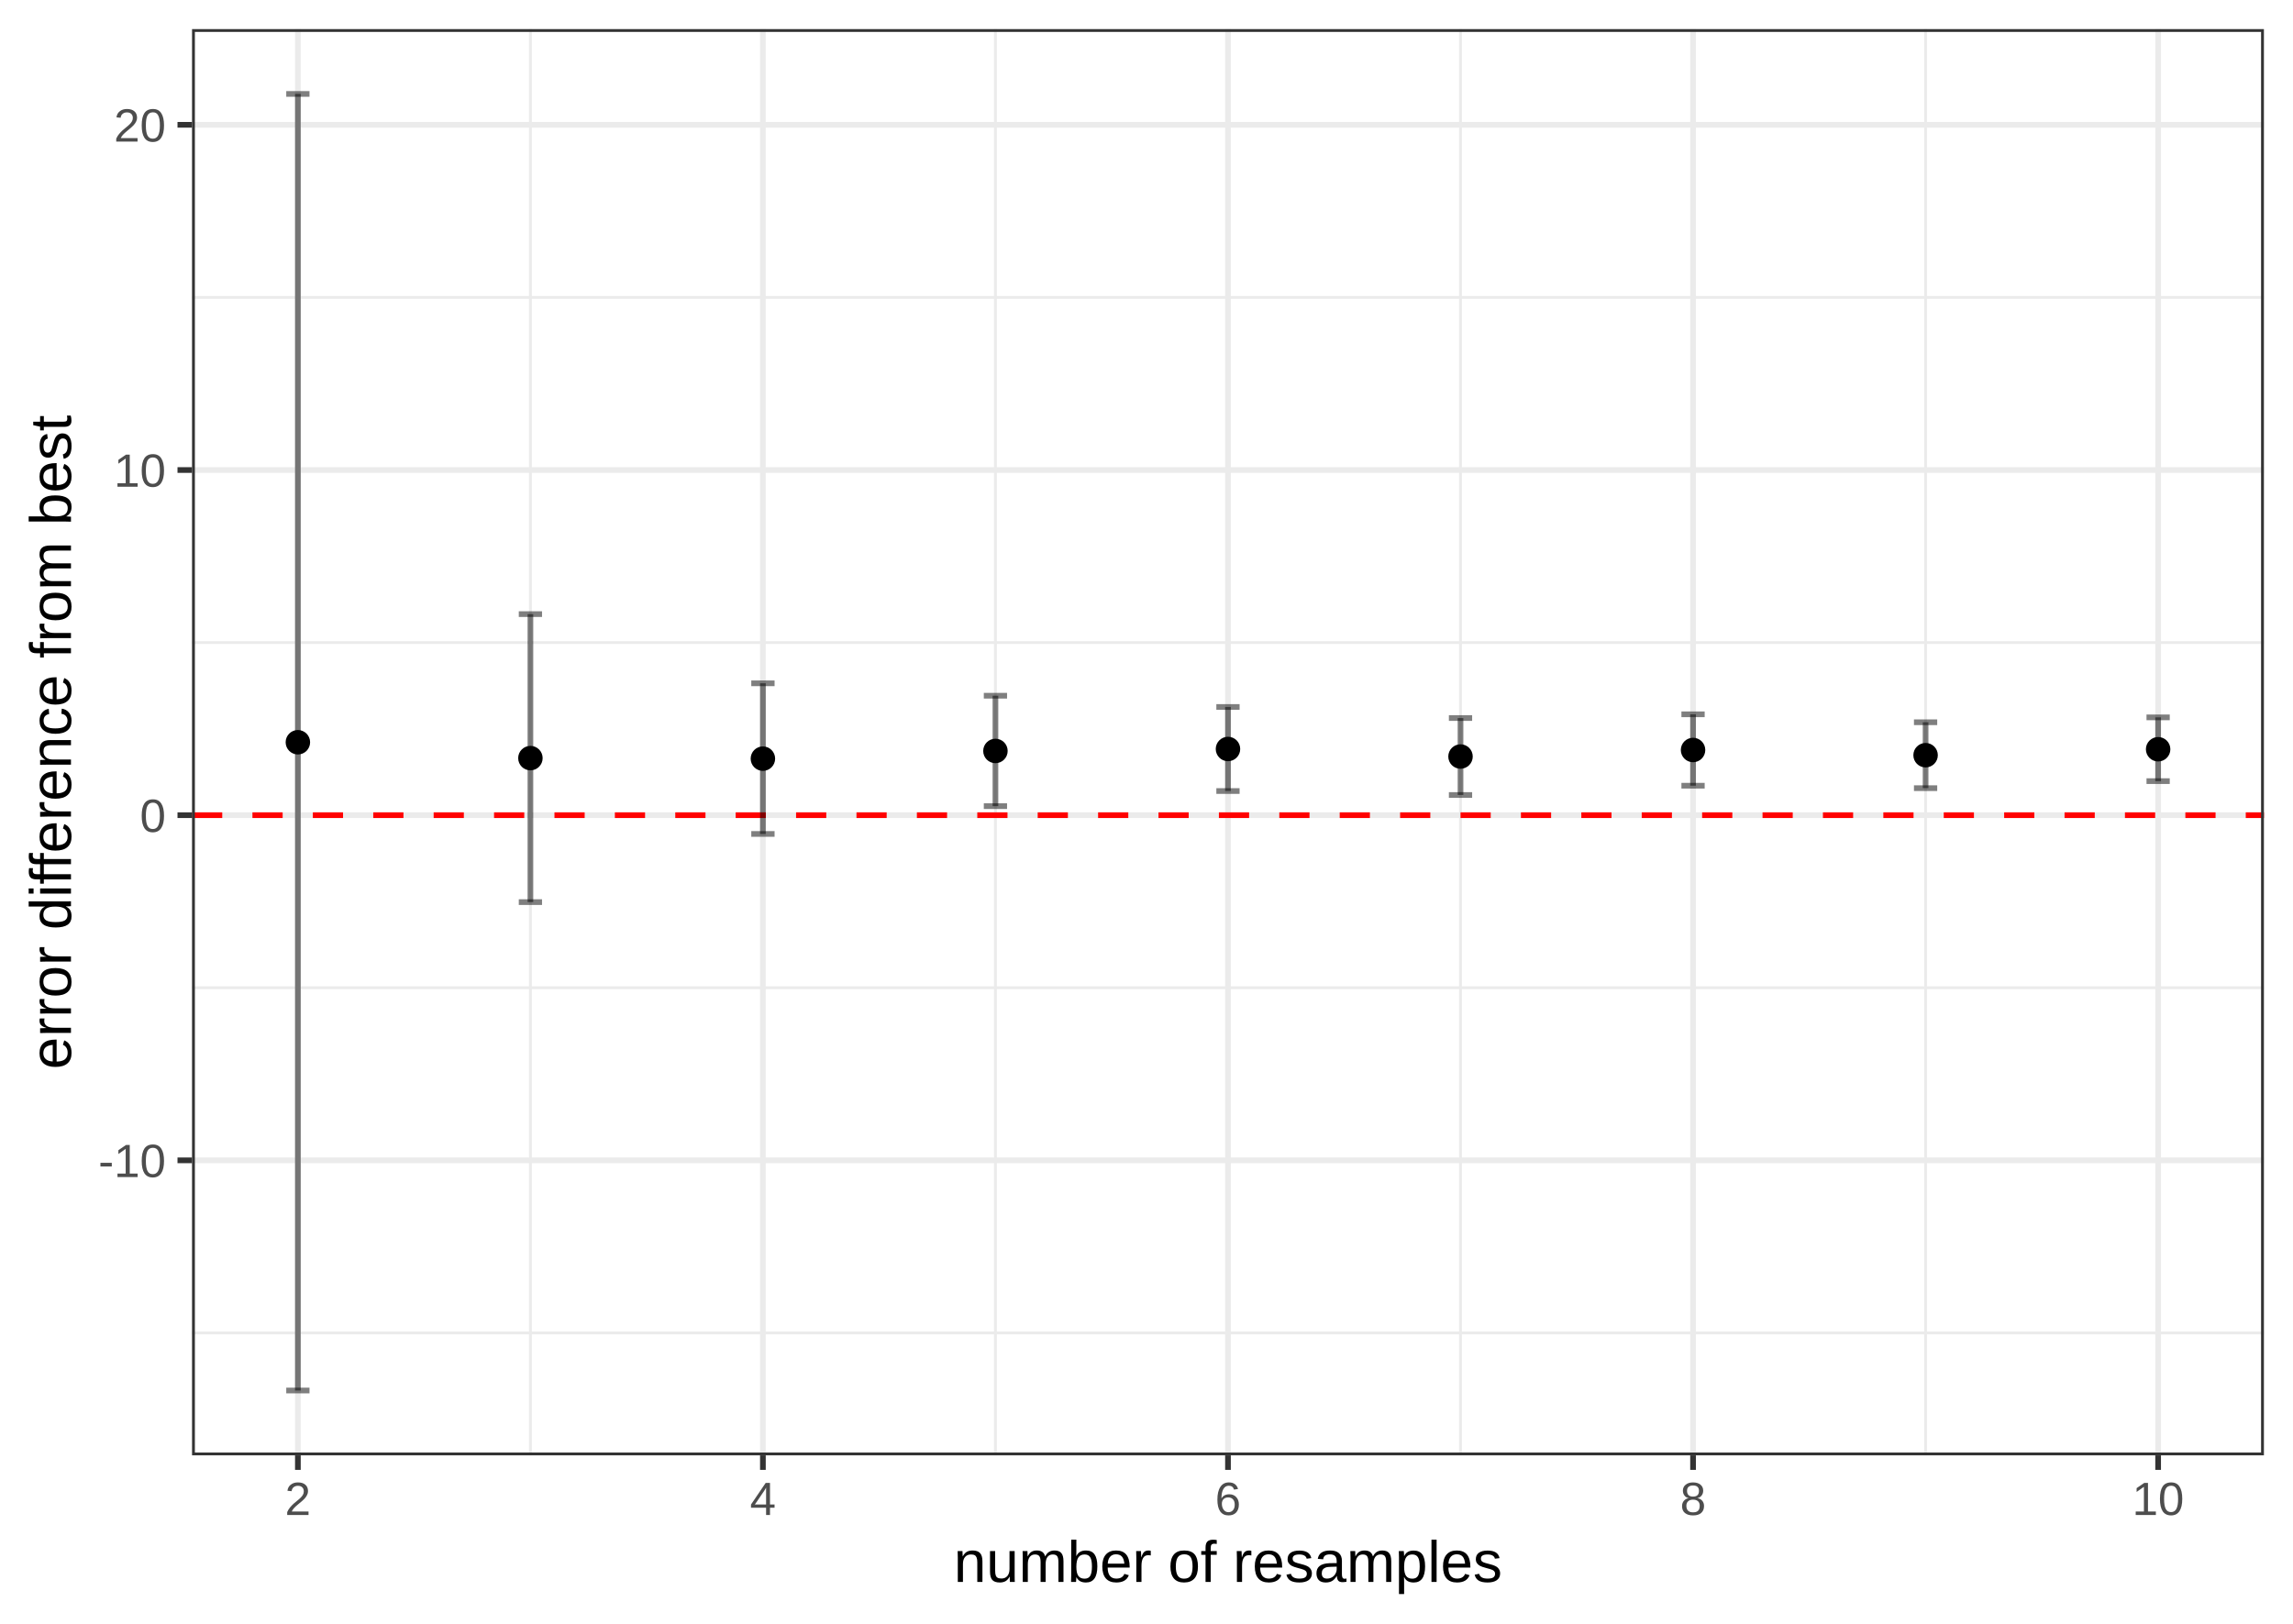
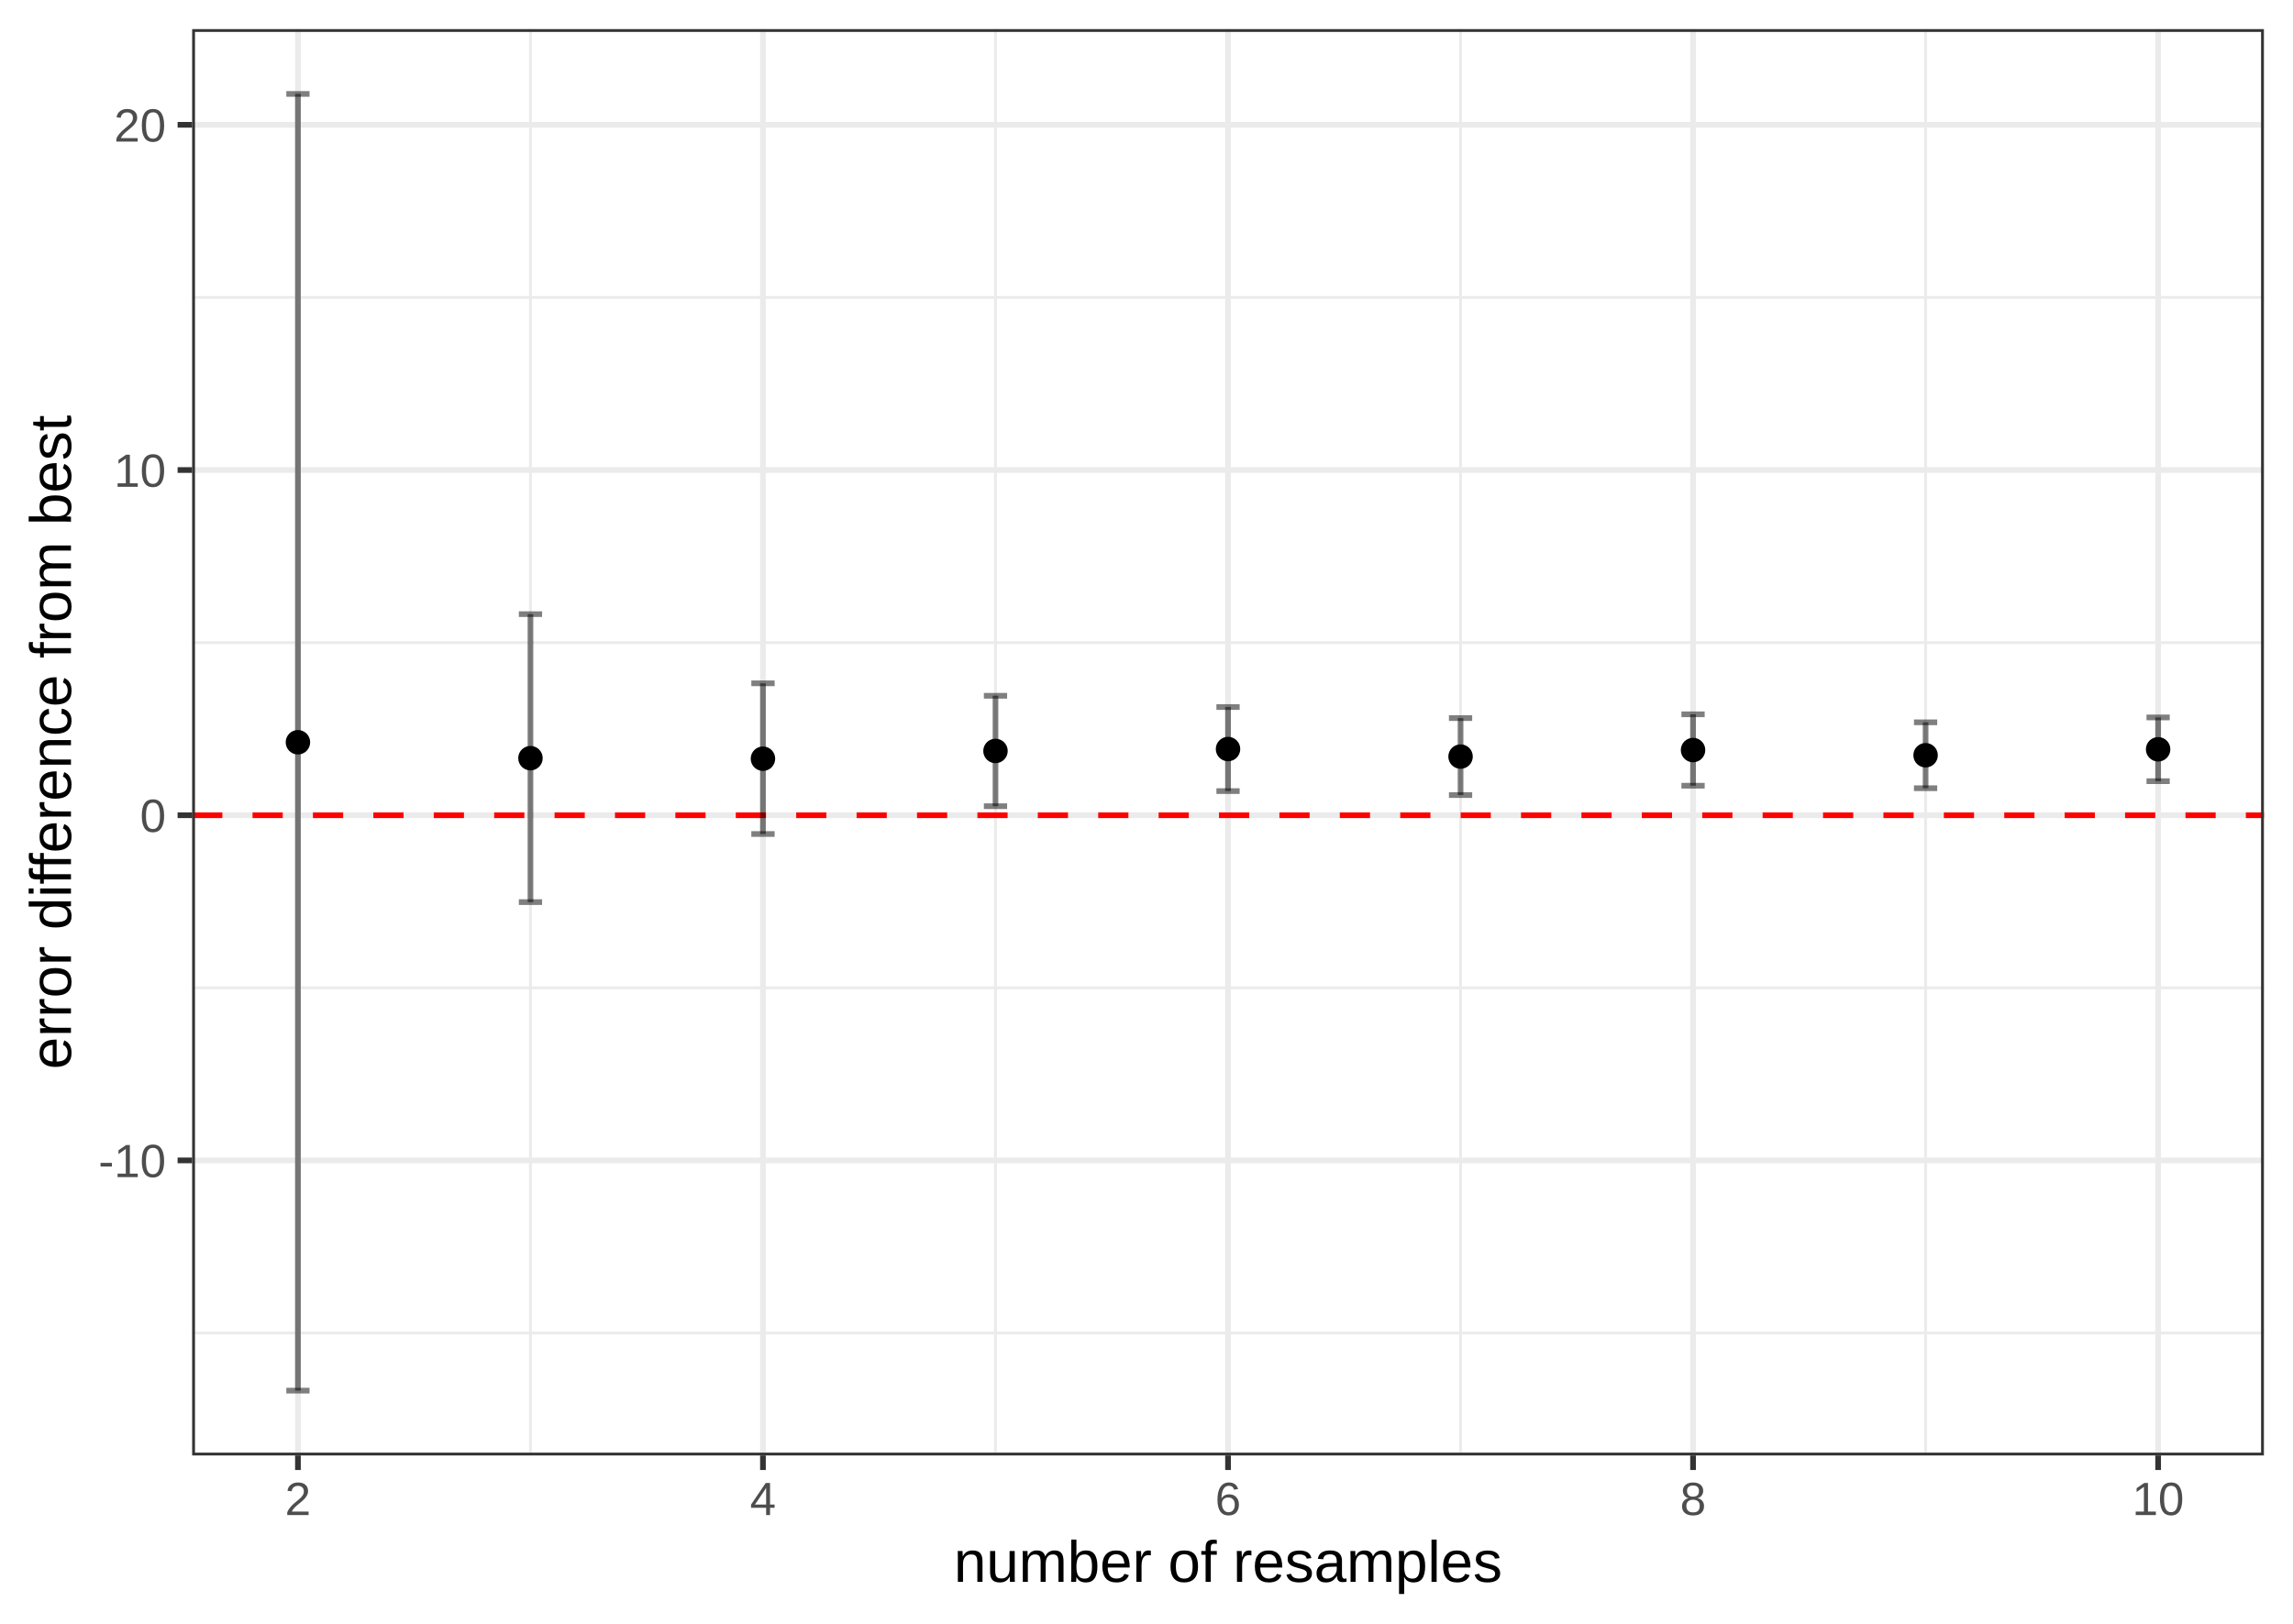
<svg xmlns="http://www.w3.org/2000/svg" class="svglite" width="432.00pt" height="306.00pt" viewBox="0 0 432.00 306.00">
  <defs>
    <style type="text/css">
    .svglite line, .svglite polyline, .svglite polygon, .svglite path, .svglite rect, .svglite circle {
      fill: none;
      stroke: #000000;
      stroke-linecap: round;
      stroke-linejoin: round;
      stroke-miterlimit: 10.00;
    }
    .svglite text {
      white-space: pre;
    }
  </style>
  </defs>
  <rect width="100%" height="100%" style="stroke: none; fill: #FFFFFF;" />
  <defs>
    <clipPath id="cpMC4wMHw0MzIuMDB8MC4wMHwzMDYuMDA=">
      <rect x="0.00" y="0.00" width="432.00" height="306.00" />
    </clipPath>
  </defs>
  <g clip-path="url(#cpMC4wMHw0MzIuMDB8MC4wMHwzMDYuMDA=)">
    <rect x="0" y="0.00" width="432.00" height="306.00" style="stroke-width: 1.07; stroke: #FFFFFF; fill: #FFFFFF;" />
  </g>
  <defs>
-     <clipPath id="cpMzYuMTh8NDI2LjUyfDUuNDh8Mjc0LjI1">
-       <rect x="36.18" y="5.48" width="390.34" height="268.77" />
+     <clipPath id="cpMzYuMjB8NDI2LjUyfDUuNDh8Mjc0LjI3">
+       <rect x="36.20" y="5.48" width="390.32" height="268.79" />
    </clipPath>
  </defs>
-   <g clip-path="url(#cpMzYuMTh8NDI2LjUyfDUuNDh8Mjc0LjI1)">
-     <rect x="36.18" y="5.48" width="390.34" height="268.77" style="stroke-width: 1.07; stroke: none; fill: #FFFFFF;" />
-     <polyline points="36.18,251.18 426.52,251.18 " style="stroke-width: 0.53; stroke: #EBEBEB; stroke-linecap: butt;" />
-     <polyline points="36.18,186.13 426.52,186.13 " style="stroke-width: 0.53; stroke: #EBEBEB; stroke-linecap: butt;" />
-     <polyline points="36.18,121.09 426.52,121.09 " style="stroke-width: 0.53; stroke: #EBEBEB; stroke-linecap: butt;" />
-     <polyline points="36.18,56.05 426.52,56.05 " style="stroke-width: 0.53; stroke: #EBEBEB; stroke-linecap: butt;" />
-     <polyline points="99.93,274.25 99.93,5.48 " style="stroke-width: 0.53; stroke: #EBEBEB; stroke-linecap: butt;" />
-     <polyline points="187.54,274.25 187.54,5.48 " style="stroke-width: 0.53; stroke: #EBEBEB; stroke-linecap: butt;" />
-     <polyline points="275.16,274.25 275.16,5.48 " style="stroke-width: 0.53; stroke: #EBEBEB; stroke-linecap: butt;" />
-     <polyline points="362.78,274.25 362.78,5.48 " style="stroke-width: 0.53; stroke: #EBEBEB; stroke-linecap: butt;" />
-     <polyline points="36.18,218.66 426.52,218.66 " style="stroke-width: 1.07; stroke: #EBEBEB; stroke-linecap: butt;" />
-     <polyline points="36.18,153.61 426.52,153.61 " style="stroke-width: 1.07; stroke: #EBEBEB; stroke-linecap: butt;" />
-     <polyline points="36.18,88.57 426.52,88.57 " style="stroke-width: 1.07; stroke: #EBEBEB; stroke-linecap: butt;" />
-     <polyline points="36.18,23.52 426.52,23.52 " style="stroke-width: 1.07; stroke: #EBEBEB; stroke-linecap: butt;" />
-     <polyline points="56.12,274.25 56.12,5.48 " style="stroke-width: 1.07; stroke: #EBEBEB; stroke-linecap: butt;" />
-     <polyline points="143.73,274.25 143.73,5.48 " style="stroke-width: 1.07; stroke: #EBEBEB; stroke-linecap: butt;" />
-     <polyline points="231.35,274.25 231.35,5.48 " style="stroke-width: 1.07; stroke: #EBEBEB; stroke-linecap: butt;" />
-     <polyline points="318.97,274.25 318.97,5.48 " style="stroke-width: 1.07; stroke: #EBEBEB; stroke-linecap: butt;" />
-     <polyline points="406.59,274.25 406.59,5.48 " style="stroke-width: 1.07; stroke: #EBEBEB; stroke-linecap: butt;" />
-     <circle cx="56.12" cy="139.87" r="1.95" style="stroke-width: 0.71; fill: #000000;" />
-     <circle cx="99.93" cy="142.86" r="1.95" style="stroke-width: 0.71; fill: #000000;" />
-     <circle cx="143.73" cy="142.96" r="1.95" style="stroke-width: 0.71; fill: #000000;" />
-     <circle cx="187.54" cy="141.51" r="1.95" style="stroke-width: 0.71; fill: #000000;" />
-     <circle cx="231.35" cy="141.14" r="1.95" style="stroke-width: 0.71; fill: #000000;" />
-     <circle cx="275.16" cy="142.56" r="1.95" style="stroke-width: 0.71; fill: #000000;" />
-     <circle cx="318.97" cy="141.33" r="1.95" style="stroke-width: 0.71; fill: #000000;" />
-     <circle cx="362.78" cy="142.31" r="1.95" style="stroke-width: 0.71; fill: #000000;" />
-     <circle cx="406.59" cy="141.19" r="1.95" style="stroke-width: 0.71; fill: #000000;" />
-     <line x1="36.18" y1="153.61" x2="426.52" y2="153.61" style="stroke-width: 1.07; stroke: #FF0000; stroke-dasharray: 5.69,5.69; stroke-linecap: butt;" />
-     <polyline points="53.93,17.70 58.31,17.70 " style="stroke-width: 1.07; stroke: #000000; stroke-opacity: 0.50; stroke-linecap: butt;" />
-     <polyline points="56.12,17.70 56.12,262.03 " style="stroke-width: 1.07; stroke: #000000; stroke-opacity: 0.50; stroke-linecap: butt;" />
-     <polyline points="53.93,262.03 58.31,262.03 " style="stroke-width: 1.07; stroke: #000000; stroke-opacity: 0.50; stroke-linecap: butt;" />
-     <polyline points="97.74,115.72 102.12,115.72 " style="stroke-width: 1.07; stroke: #000000; stroke-opacity: 0.50; stroke-linecap: butt;" />
-     <polyline points="99.93,115.72 99.93,169.99 " style="stroke-width: 1.07; stroke: #000000; stroke-opacity: 0.50; stroke-linecap: butt;" />
-     <polyline points="97.74,169.99 102.12,169.99 " style="stroke-width: 1.07; stroke: #000000; stroke-opacity: 0.50; stroke-linecap: butt;" />
-     <polyline points="141.54,128.76 145.93,128.76 " style="stroke-width: 1.07; stroke: #000000; stroke-opacity: 0.50; stroke-linecap: butt;" />
-     <polyline points="143.73,128.76 143.73,157.15 " style="stroke-width: 1.07; stroke: #000000; stroke-opacity: 0.50; stroke-linecap: butt;" />
-     <polyline points="141.54,157.15 145.93,157.15 " style="stroke-width: 1.07; stroke: #000000; stroke-opacity: 0.50; stroke-linecap: butt;" />
-     <polyline points="185.35,131.10 189.73,131.10 " style="stroke-width: 1.07; stroke: #000000; stroke-opacity: 0.50; stroke-linecap: butt;" />
-     <polyline points="187.54,131.10 187.54,151.91 " style="stroke-width: 1.07; stroke: #000000; stroke-opacity: 0.50; stroke-linecap: butt;" />
-     <polyline points="185.35,151.91 189.73,151.91 " style="stroke-width: 1.07; stroke: #000000; stroke-opacity: 0.50; stroke-linecap: butt;" />
-     <polyline points="229.16,133.22 233.54,133.22 " style="stroke-width: 1.07; stroke: #000000; stroke-opacity: 0.50; stroke-linecap: butt;" />
-     <polyline points="231.35,133.22 231.35,149.06 " style="stroke-width: 1.07; stroke: #000000; stroke-opacity: 0.50; stroke-linecap: butt;" />
-     <polyline points="229.16,149.06 233.54,149.06 " style="stroke-width: 1.07; stroke: #000000; stroke-opacity: 0.50; stroke-linecap: butt;" />
-     <polyline points="272.97,135.31 277.35,135.31 " style="stroke-width: 1.07; stroke: #000000; stroke-opacity: 0.50; stroke-linecap: butt;" />
-     <polyline points="275.16,135.31 275.16,149.81 " style="stroke-width: 1.07; stroke: #000000; stroke-opacity: 0.50; stroke-linecap: butt;" />
-     <polyline points="272.97,149.81 277.35,149.81 " style="stroke-width: 1.07; stroke: #000000; stroke-opacity: 0.50; stroke-linecap: butt;" />
+   <g clip-path="url(#cpMzYuMjB8NDI2LjUyfDUuNDh8Mjc0LjI3)">
+     <rect x="36.20" y="5.48" width="390.32" height="268.79" style="stroke-width: 1.07; stroke: none; fill: #FFFFFF;" />
+     <polyline points="36.20,251.19 426.52,251.19 " style="stroke-width: 0.53; stroke: #EBEBEB; stroke-linecap: butt;" />
+     <polyline points="36.20,186.14 426.52,186.14 " style="stroke-width: 0.53; stroke: #EBEBEB; stroke-linecap: butt;" />
+     <polyline points="36.20,121.10 426.52,121.10 " style="stroke-width: 0.53; stroke: #EBEBEB; stroke-linecap: butt;" />
+     <polyline points="36.20,56.05 426.52,56.05 " style="stroke-width: 0.53; stroke: #EBEBEB; stroke-linecap: butt;" />
+     <polyline points="99.94,274.27 99.94,5.48 " style="stroke-width: 0.53; stroke: #EBEBEB; stroke-linecap: butt;" />
+     <polyline points="187.55,274.27 187.55,5.48 " style="stroke-width: 0.53; stroke: #EBEBEB; stroke-linecap: butt;" />
+     <polyline points="275.17,274.27 275.17,5.48 " style="stroke-width: 0.53; stroke: #EBEBEB; stroke-linecap: butt;" />
+     <polyline points="362.78,274.27 362.78,5.48 " style="stroke-width: 0.53; stroke: #EBEBEB; stroke-linecap: butt;" />
+     <polyline points="36.20,218.67 426.52,218.67 " style="stroke-width: 1.07; stroke: #EBEBEB; stroke-linecap: butt;" />
+     <polyline points="36.20,153.62 426.52,153.62 " style="stroke-width: 1.07; stroke: #EBEBEB; stroke-linecap: butt;" />
+     <polyline points="36.20,88.57 426.52,88.57 " style="stroke-width: 1.07; stroke: #EBEBEB; stroke-linecap: butt;" />
+     <polyline points="36.20,23.52 426.52,23.52 " style="stroke-width: 1.07; stroke: #EBEBEB; stroke-linecap: butt;" />
+     <polyline points="56.13,274.27 56.13,5.48 " style="stroke-width: 1.07; stroke: #EBEBEB; stroke-linecap: butt;" />
+     <polyline points="143.74,274.27 143.74,5.48 " style="stroke-width: 1.07; stroke: #EBEBEB; stroke-linecap: butt;" />
+     <polyline points="231.36,274.27 231.36,5.48 " style="stroke-width: 1.07; stroke: #EBEBEB; stroke-linecap: butt;" />
+     <polyline points="318.97,274.27 318.97,5.48 " style="stroke-width: 1.07; stroke: #EBEBEB; stroke-linecap: butt;" />
+     <polyline points="406.59,274.27 406.59,5.48 " style="stroke-width: 1.07; stroke: #EBEBEB; stroke-linecap: butt;" />
+     <circle cx="56.13" cy="139.87" r="1.95" style="stroke-width: 0.71; fill: #000000;" />
+     <circle cx="99.94" cy="142.87" r="1.95" style="stroke-width: 0.71; fill: #000000;" />
+     <circle cx="143.74" cy="142.97" r="1.95" style="stroke-width: 0.71; fill: #000000;" />
+     <circle cx="187.55" cy="141.51" r="1.95" style="stroke-width: 0.71; fill: #000000;" />
+     <circle cx="231.36" cy="141.15" r="1.95" style="stroke-width: 0.71; fill: #000000;" />
+     <circle cx="275.17" cy="142.57" r="1.95" style="stroke-width: 0.71; fill: #000000;" />
+     <circle cx="318.97" cy="141.34" r="1.95" style="stroke-width: 0.71; fill: #000000;" />
+     <circle cx="362.78" cy="142.32" r="1.95" style="stroke-width: 0.71; fill: #000000;" />
+     <circle cx="406.59" cy="141.20" r="1.95" style="stroke-width: 0.71; fill: #000000;" />
+     <line x1="36.20" y1="153.62" x2="426.52" y2="153.62" style="stroke-width: 1.07; stroke: #FF0000; stroke-dasharray: 5.69,5.69; stroke-linecap: butt;" />
+     <polyline points="53.94,17.70 58.32,17.70 " style="stroke-width: 1.07; stroke: #000000; stroke-opacity: 0.50; stroke-linecap: butt;" />
+     <polyline points="56.13,17.70 56.13,262.05 " style="stroke-width: 1.07; stroke: #000000; stroke-opacity: 0.50; stroke-linecap: butt;" />
+     <polyline points="53.94,262.05 58.32,262.05 " style="stroke-width: 1.07; stroke: #000000; stroke-opacity: 0.50; stroke-linecap: butt;" />
+     <polyline points="97.75,115.73 102.13,115.73 " style="stroke-width: 1.07; stroke: #000000; stroke-opacity: 0.50; stroke-linecap: butt;" />
+     <polyline points="99.94,115.73 99.94,170.00 " style="stroke-width: 1.07; stroke: #000000; stroke-opacity: 0.50; stroke-linecap: butt;" />
+     <polyline points="97.75,170.00 102.13,170.00 " style="stroke-width: 1.07; stroke: #000000; stroke-opacity: 0.50; stroke-linecap: butt;" />
+     <polyline points="141.55,128.77 145.94,128.77 " style="stroke-width: 1.07; stroke: #000000; stroke-opacity: 0.50; stroke-linecap: butt;" />
+     <polyline points="143.74,128.77 143.74,157.16 " style="stroke-width: 1.07; stroke: #000000; stroke-opacity: 0.50; stroke-linecap: butt;" />
+     <polyline points="141.55,157.16 145.94,157.16 " style="stroke-width: 1.07; stroke: #000000; stroke-opacity: 0.50; stroke-linecap: butt;" />
+     <polyline points="185.36,131.11 189.74,131.11 " style="stroke-width: 1.07; stroke: #000000; stroke-opacity: 0.50; stroke-linecap: butt;" />
+     <polyline points="187.55,131.11 187.55,151.92 " style="stroke-width: 1.07; stroke: #000000; stroke-opacity: 0.50; stroke-linecap: butt;" />
+     <polyline points="185.36,151.92 189.74,151.92 " style="stroke-width: 1.07; stroke: #000000; stroke-opacity: 0.50; stroke-linecap: butt;" />
+     <polyline points="229.17,133.23 233.55,133.23 " style="stroke-width: 1.07; stroke: #000000; stroke-opacity: 0.50; stroke-linecap: butt;" />
+     <polyline points="231.36,133.23 231.36,149.07 " style="stroke-width: 1.07; stroke: #000000; stroke-opacity: 0.50; stroke-linecap: butt;" />
+     <polyline points="229.17,149.07 233.55,149.07 " style="stroke-width: 1.07; stroke: #000000; stroke-opacity: 0.50; stroke-linecap: butt;" />
+     <polyline points="272.98,135.32 277.36,135.32 " style="stroke-width: 1.07; stroke: #000000; stroke-opacity: 0.50; stroke-linecap: butt;" />
+     <polyline points="275.17,135.32 275.17,149.82 " style="stroke-width: 1.07; stroke: #000000; stroke-opacity: 0.50; stroke-linecap: butt;" />
+     <polyline points="272.98,149.82 277.36,149.82 " style="stroke-width: 1.07; stroke: #000000; stroke-opacity: 0.50; stroke-linecap: butt;" />
    <polyline points="316.78,134.61 321.16,134.61 " style="stroke-width: 1.07; stroke: #000000; stroke-opacity: 0.50; stroke-linecap: butt;" />
    <polyline points="318.97,134.61 318.97,148.06 " style="stroke-width: 1.07; stroke: #000000; stroke-opacity: 0.50; stroke-linecap: butt;" />
    <polyline points="316.78,148.06 321.16,148.06 " style="stroke-width: 1.07; stroke: #000000; stroke-opacity: 0.50; stroke-linecap: butt;" />
-     <polyline points="360.59,136.10 364.97,136.10 " style="stroke-width: 1.07; stroke: #000000; stroke-opacity: 0.50; stroke-linecap: butt;" />
-     <polyline points="362.78,136.10 362.78,148.52 " style="stroke-width: 1.07; stroke: #000000; stroke-opacity: 0.50; stroke-linecap: butt;" />
-     <polyline points="360.59,148.52 364.97,148.52 " style="stroke-width: 1.07; stroke: #000000; stroke-opacity: 0.50; stroke-linecap: butt;" />
-     <polyline points="404.40,135.18 408.78,135.18 " style="stroke-width: 1.07; stroke: #000000; stroke-opacity: 0.50; stroke-linecap: butt;" />
-     <polyline points="406.59,135.18 406.59,147.20 " style="stroke-width: 1.07; stroke: #000000; stroke-opacity: 0.50; stroke-linecap: butt;" />
-     <polyline points="404.40,147.20 408.78,147.20 " style="stroke-width: 1.07; stroke: #000000; stroke-opacity: 0.50; stroke-linecap: butt;" />
-     <rect x="36.18" y="5.48" width="390.34" height="268.77" style="stroke-width: 1.07; stroke: #333333;" />
+     <polyline points="360.59,136.11 364.97,136.11 " style="stroke-width: 1.07; stroke: #000000; stroke-opacity: 0.50; stroke-linecap: butt;" />
+     <polyline points="362.78,136.11 362.78,148.53 " style="stroke-width: 1.07; stroke: #000000; stroke-opacity: 0.50; stroke-linecap: butt;" />
+     <polyline points="360.59,148.53 364.97,148.53 " style="stroke-width: 1.07; stroke: #000000; stroke-opacity: 0.50; stroke-linecap: butt;" />
+     <polyline points="404.40,135.19 408.78,135.19 " style="stroke-width: 1.07; stroke: #000000; stroke-opacity: 0.50; stroke-linecap: butt;" />
+     <polyline points="406.59,135.19 406.59,147.21 " style="stroke-width: 1.07; stroke: #000000; stroke-opacity: 0.50; stroke-linecap: butt;" />
+     <polyline points="404.40,147.21 408.78,147.21 " style="stroke-width: 1.07; stroke: #000000; stroke-opacity: 0.50; stroke-linecap: butt;" />
+     <rect x="36.20" y="5.48" width="390.32" height="268.79" style="stroke-width: 1.07; stroke: #333333;" />
  </g>
  <g clip-path="url(#cpMC4wMHw0MzIuMDB8MC4wMHwzMDYuMDA=)">
-     <text x="31.25" y="221.81" text-anchor="end" style="font-size: 8.80px;fill: #4D4D4D; font-family: &quot;Arial&quot;;" textLength="12.72px" lengthAdjust="spacingAndGlyphs">-10</text>
-     <text x="31.25" y="156.77" text-anchor="end" style="font-size: 8.80px;fill: #4D4D4D; font-family: &quot;Arial&quot;;" textLength="4.90px" lengthAdjust="spacingAndGlyphs">0</text>
-     <text x="31.25" y="91.72" text-anchor="end" style="font-size: 8.80px;fill: #4D4D4D; font-family: &quot;Arial&quot;;" textLength="9.79px" lengthAdjust="spacingAndGlyphs">10</text>
-     <text x="31.25" y="26.68" text-anchor="end" style="font-size: 8.80px;fill: #4D4D4D; font-family: &quot;Arial&quot;;" textLength="9.79px" lengthAdjust="spacingAndGlyphs">20</text>
-     <polyline points="33.44,218.66 36.18,218.66 " style="stroke-width: 1.07; stroke: #333333; stroke-linecap: butt;" />
-     <polyline points="33.44,153.61 36.18,153.61 " style="stroke-width: 1.07; stroke: #333333; stroke-linecap: butt;" />
-     <polyline points="33.44,88.57 36.18,88.57 " style="stroke-width: 1.07; stroke: #333333; stroke-linecap: butt;" />
-     <polyline points="33.44,23.52 36.18,23.52 " style="stroke-width: 1.07; stroke: #333333; stroke-linecap: butt;" />
-     <polyline points="56.12,276.99 56.12,274.25 " style="stroke-width: 1.07; stroke: #333333; stroke-linecap: butt;" />
-     <polyline points="143.73,276.99 143.73,274.25 " style="stroke-width: 1.07; stroke: #333333; stroke-linecap: butt;" />
-     <polyline points="231.35,276.99 231.35,274.25 " style="stroke-width: 1.07; stroke: #333333; stroke-linecap: butt;" />
-     <polyline points="318.97,276.99 318.97,274.25 " style="stroke-width: 1.07; stroke: #333333; stroke-linecap: butt;" />
-     <polyline points="406.59,276.99 406.59,274.25 " style="stroke-width: 1.07; stroke: #333333; stroke-linecap: butt;" />
-     <text x="56.12" y="285.49" text-anchor="middle" style="font-size: 8.80px;fill: #4D4D4D; font-family: &quot;Arial&quot;;" textLength="4.90px" lengthAdjust="spacingAndGlyphs">2</text>
-     <text x="143.73" y="285.49" text-anchor="middle" style="font-size: 8.80px;fill: #4D4D4D; font-family: &quot;Arial&quot;;" textLength="4.90px" lengthAdjust="spacingAndGlyphs">4</text>
-     <text x="231.35" y="285.49" text-anchor="middle" style="font-size: 8.80px;fill: #4D4D4D; font-family: &quot;Arial&quot;;" textLength="4.90px" lengthAdjust="spacingAndGlyphs">6</text>
-     <text x="318.97" y="285.49" text-anchor="middle" style="font-size: 8.80px;fill: #4D4D4D; font-family: &quot;Arial&quot;;" textLength="4.90px" lengthAdjust="spacingAndGlyphs">8</text>
-     <text x="406.59" y="285.49" text-anchor="middle" style="font-size: 8.80px;fill: #4D4D4D; font-family: &quot;Arial&quot;;" textLength="9.79px" lengthAdjust="spacingAndGlyphs">10</text>
-     <text x="231.35" y="298.10" text-anchor="middle" style="font-size: 11.00px; font-family: &quot;Arial&quot;;" textLength="103.34px" lengthAdjust="spacingAndGlyphs">number of resamples</text>
+     <text x="31.27" y="221.82" text-anchor="end" style="font-size: 8.80px;fill: #4D4D4D; font-family: &quot;Arial&quot;;" textLength="12.72px" lengthAdjust="spacingAndGlyphs">-10</text>
+     <text x="31.27" y="156.77" text-anchor="end" style="font-size: 8.80px;fill: #4D4D4D; font-family: &quot;Arial&quot;;" textLength="4.90px" lengthAdjust="spacingAndGlyphs">0</text>
+     <text x="31.27" y="91.73" text-anchor="end" style="font-size: 8.80px;fill: #4D4D4D; font-family: &quot;Arial&quot;;" textLength="9.79px" lengthAdjust="spacingAndGlyphs">10</text>
+     <text x="31.27" y="26.68" text-anchor="end" style="font-size: 8.80px;fill: #4D4D4D; font-family: &quot;Arial&quot;;" textLength="9.79px" lengthAdjust="spacingAndGlyphs">20</text>
+     <polyline points="33.46,218.67 36.20,218.67 " style="stroke-width: 1.07; stroke: #333333; stroke-linecap: butt;" />
+     <polyline points="33.46,153.62 36.20,153.62 " style="stroke-width: 1.07; stroke: #333333; stroke-linecap: butt;" />
+     <polyline points="33.46,88.57 36.20,88.57 " style="stroke-width: 1.07; stroke: #333333; stroke-linecap: butt;" />
+     <polyline points="33.46,23.52 36.20,23.52 " style="stroke-width: 1.07; stroke: #333333; stroke-linecap: butt;" />
+     <polyline points="56.13,277.01 56.13,274.27 " style="stroke-width: 1.07; stroke: #333333; stroke-linecap: butt;" />
+     <polyline points="143.74,277.01 143.74,274.27 " style="stroke-width: 1.07; stroke: #333333; stroke-linecap: butt;" />
+     <polyline points="231.36,277.01 231.36,274.27 " style="stroke-width: 1.07; stroke: #333333; stroke-linecap: butt;" />
+     <polyline points="318.97,277.01 318.97,274.27 " style="stroke-width: 1.07; stroke: #333333; stroke-linecap: butt;" />
+     <polyline points="406.59,277.01 406.59,274.27 " style="stroke-width: 1.07; stroke: #333333; stroke-linecap: butt;" />
+     <text x="56.13" y="285.50" text-anchor="middle" style="font-size: 8.80px;fill: #4D4D4D; font-family: &quot;Arial&quot;;" textLength="4.90px" lengthAdjust="spacingAndGlyphs">2</text>
+     <text x="143.74" y="285.50" text-anchor="middle" style="font-size: 8.80px;fill: #4D4D4D; font-family: &quot;Arial&quot;;" textLength="4.90px" lengthAdjust="spacingAndGlyphs">4</text>
+     <text x="231.36" y="285.50" text-anchor="middle" style="font-size: 8.80px;fill: #4D4D4D; font-family: &quot;Arial&quot;;" textLength="4.90px" lengthAdjust="spacingAndGlyphs">6</text>
+     <text x="318.97" y="285.50" text-anchor="middle" style="font-size: 8.80px;fill: #4D4D4D; font-family: &quot;Arial&quot;;" textLength="4.90px" lengthAdjust="spacingAndGlyphs">8</text>
+     <text x="406.59" y="285.50" text-anchor="middle" style="font-size: 8.80px;fill: #4D4D4D; font-family: &quot;Arial&quot;;" textLength="9.79px" lengthAdjust="spacingAndGlyphs">10</text>
+     <text x="231.36" y="298.09" text-anchor="middle" style="font-size: 11.00px; font-family: &quot;Arial&quot;;" textLength="103.34px" lengthAdjust="spacingAndGlyphs">number of resamples</text>
    <text transform="translate(13.37,139.87) rotate(-90)" text-anchor="middle" style="font-size: 11.00px; font-family: &quot;Arial&quot;;" textLength="123.50px" lengthAdjust="spacingAndGlyphs">error difference from best</text>
  </g>
</svg>
